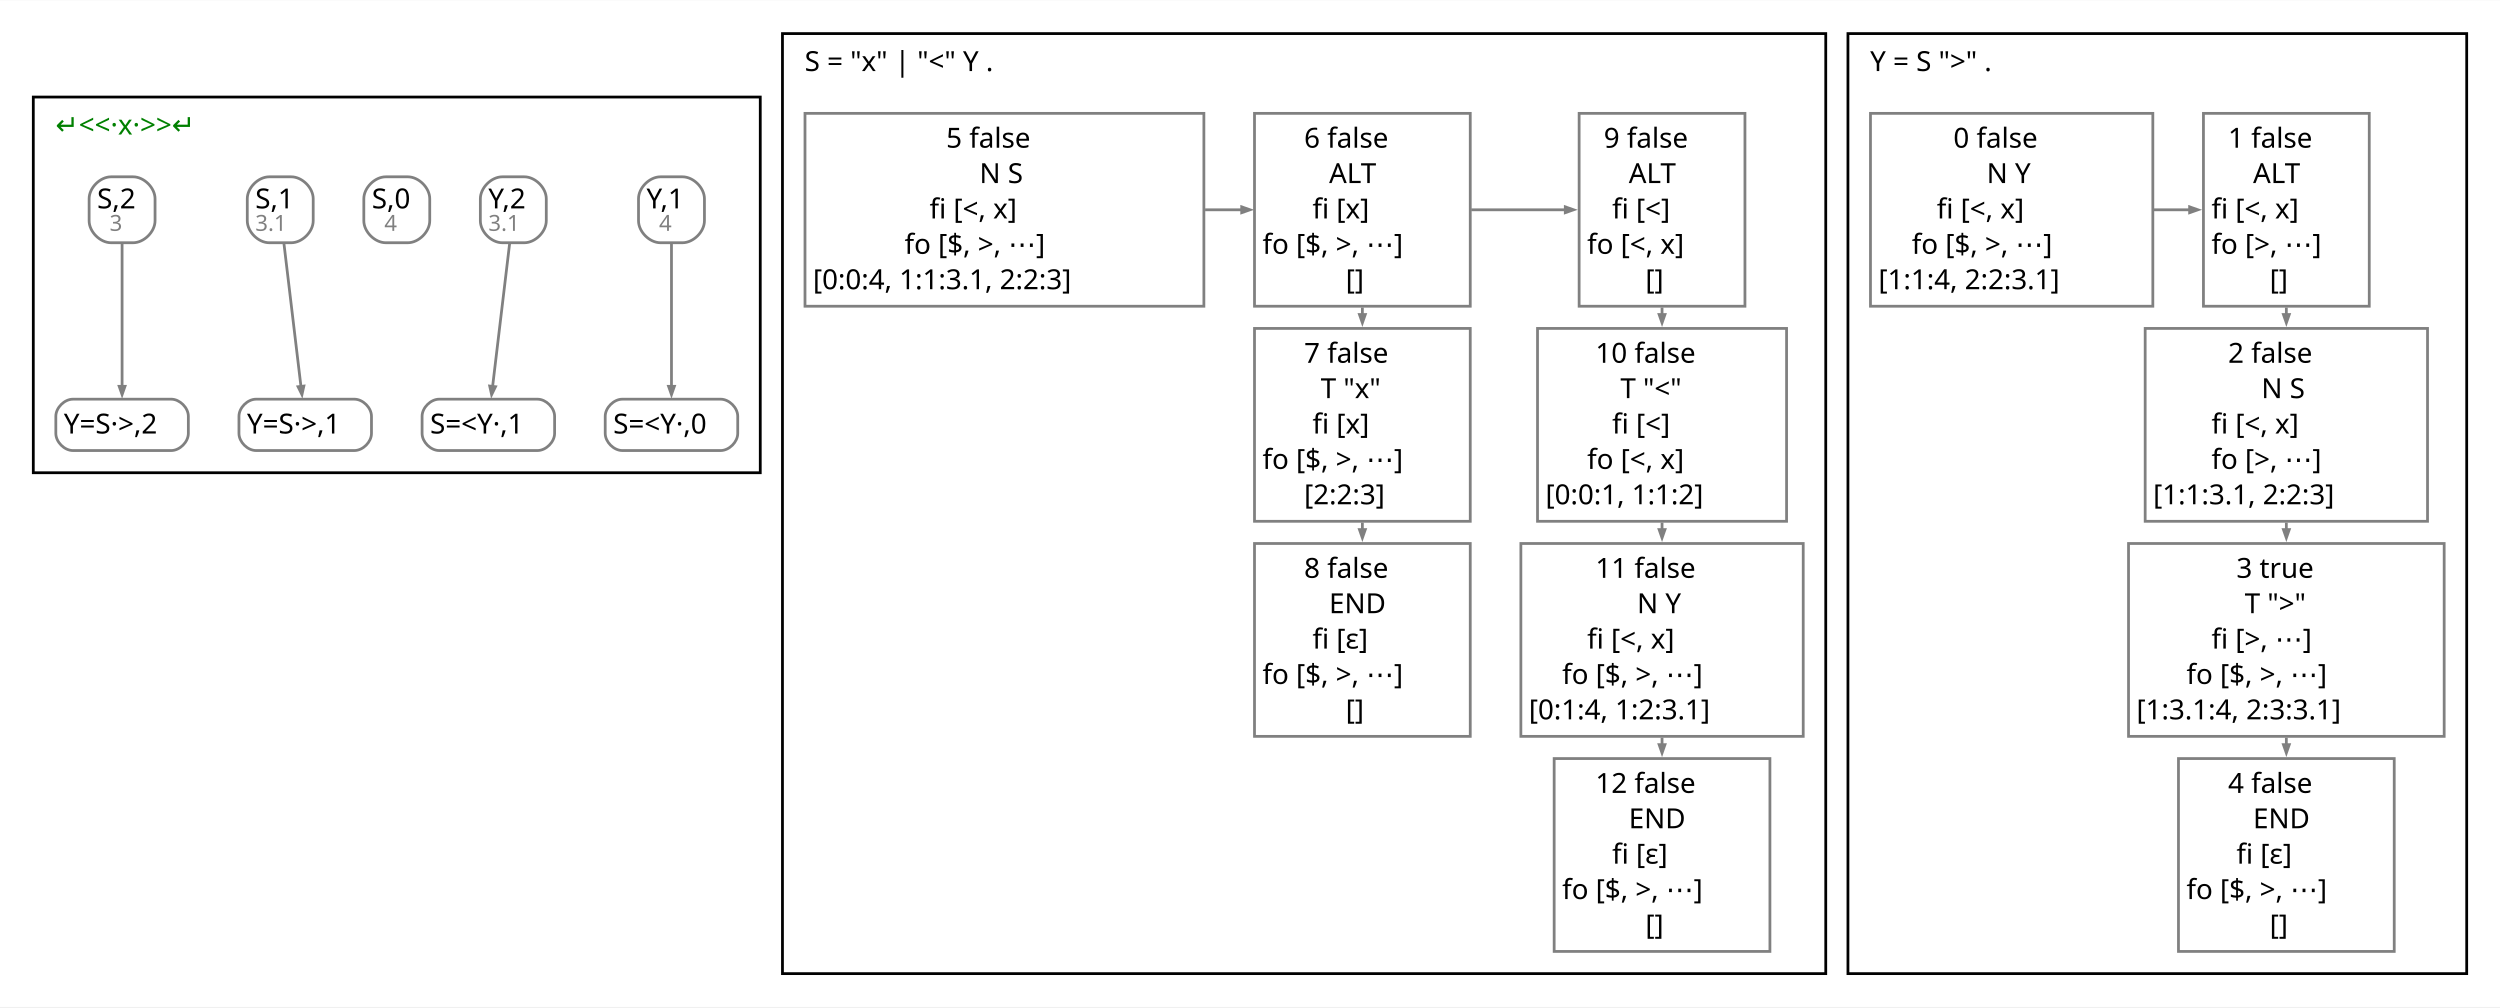
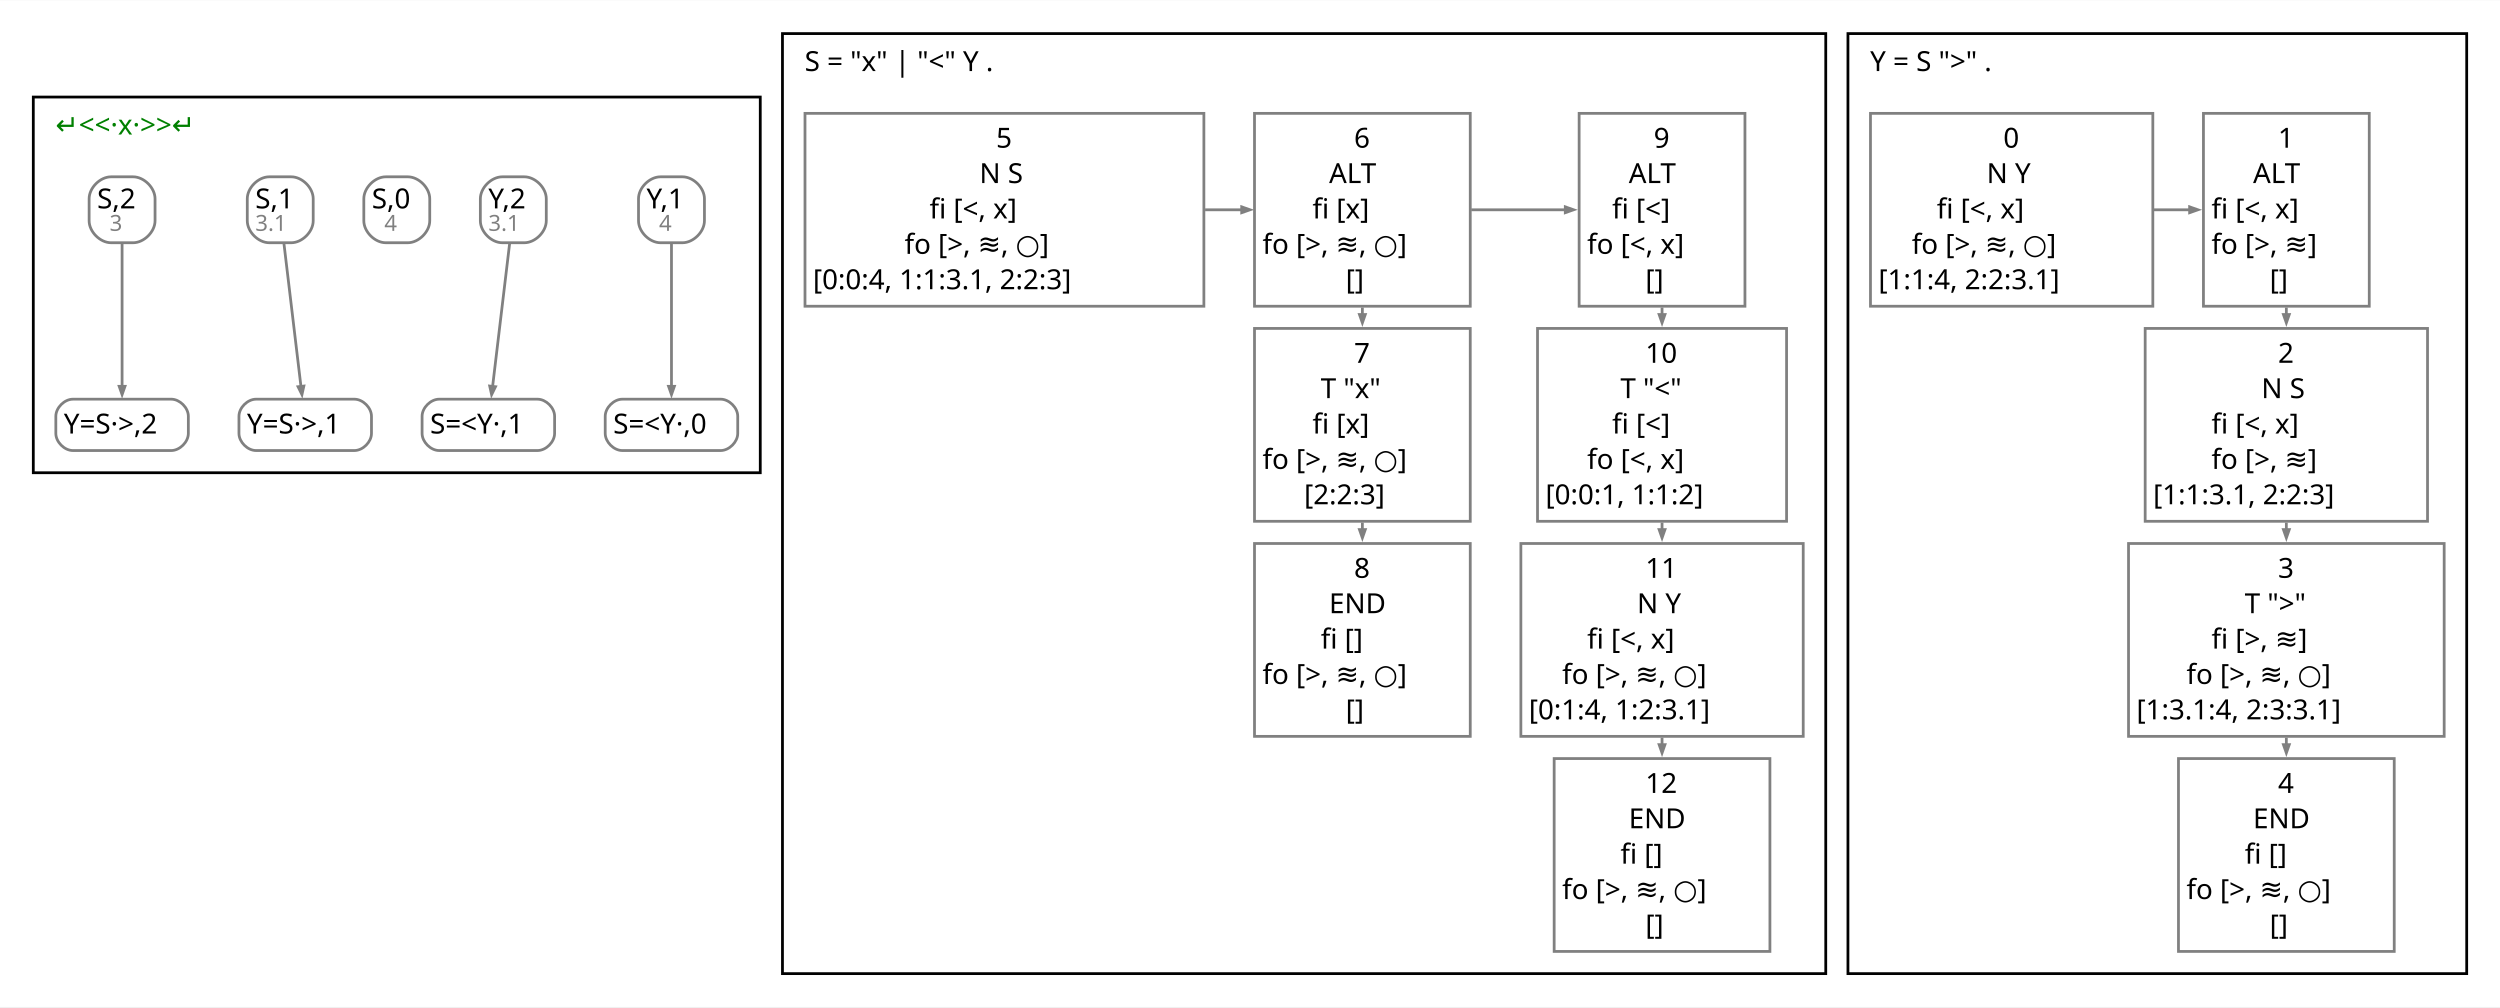
<svg xmlns="http://www.w3.org/2000/svg" width="901pt" height="363pt" viewBox="0.00 0.00 901.00 362.79">
  <g id="graph0" class="graph" transform="scale(1 1) rotate(0) translate(4 358.79)">
    <polygon fill="white" stroke="none" points="-4,4 -4,-358.79 897,-358.79 897,4 -4,4" />
+     <g id="clust2" class="cluster">
+       <polygon fill="none" stroke="black" points="278,-8 278,-346.79 654,-346.79 654,-8 278,-8" />
+       <text text-anchor="start" x="286" y="-333.29" font-family="Menlo" font-size="10.00">S = "x" | "&lt;" Y .</text>
+     </g>
+     <g id="clust9" class="cluster">
+       <polygon fill="none" stroke="black" points="662,-8 662,-346.79 885,-346.79 885,-8 662,-8" />
+       <text text-anchor="start" x="670" y="-333.29" font-family="Menlo" font-size="10.00">Y = S "&gt;" .</text>
+     </g>
    <g id="clust1" class="cluster">
      <polygon fill="none" stroke="black" points="8,-188.52 8,-323.92 270,-323.92 270,-188.52 8,-188.52" />
      <text text-anchor="start" x="16" y="-310.42" font-family="Menlo" font-size="10.00" fill="green">↵&lt;&lt;·x·&gt;&gt;↵</text>
-     </g>
-     <g id="clust2" class="cluster">
-       <polygon fill="none" stroke="black" points="278,-8 278,-346.79 654,-346.79 654,-8 278,-8" />
-       <text text-anchor="start" x="286" y="-333.29" font-family="Menlo" font-size="10.00">S = "x" | "&lt;" Y .</text>
-     </g>
-     <g id="clust9" class="cluster">
-       <polygon fill="none" stroke="black" points="662,-8 662,-346.79 885,-346.79 885,-8 662,-8" />
-       <text text-anchor="start" x="670" y="-333.29" font-family="Menlo" font-size="10.00">Y = S "&gt;" .</text>
    </g>
    <g id="node1" class="node">
      <path fill="none" stroke="gray" d="M241.96,-295.17C241.96,-295.17 234.04,-295.17 234.04,-295.17 230.08,-295.17 226.12,-291.21 226.12,-287.25 226.12,-287.25 226.12,-279.33 226.12,-279.33 226.12,-275.37 230.08,-271.41 234.04,-271.41 234.04,-271.41 241.96,-271.41 241.96,-271.41 245.92,-271.41 249.88,-275.37 249.88,-279.33 249.88,-279.33 249.88,-287.25 249.88,-287.25 249.88,-291.21 245.92,-295.17 241.96,-295.17" />
      <text text-anchor="start" x="229" y="-283.79" font-family="Menlo" font-size="10.00">Y,1</text>
      <text text-anchor="start" x="233.5" y="-275.69" font-family="Menlo" font-size="8.00" fill="gray"> 4</text>
    </g>
    <g id="node2" class="node">
      <path fill="none" stroke="gray" d="M255.71,-215.03C255.71,-215.03 220.29,-215.03 220.29,-215.03 217.21,-215.03 214.12,-211.95 214.12,-208.86 214.12,-208.86 214.12,-202.69 214.12,-202.69 214.12,-199.61 217.21,-196.52 220.29,-196.52 220.29,-196.52 255.71,-196.52 255.71,-196.52 258.8,-196.52 261.88,-199.61 261.88,-202.69 261.88,-202.69 261.88,-208.86 261.88,-208.86 261.88,-211.95 258.8,-215.03 255.71,-215.03" />
      <text text-anchor="start" x="217" y="-202.65" font-family="Menlo" font-size="10.00">S=&lt;Y·,0</text>
    </g>
    <g id="edge1" class="edge">
      <path fill="none" stroke="gray" d="M238,-271.14C238,-257.31 238,-233.79 238,-219.33" />
      <polygon fill="gray" stroke="gray" points="239.05,-219.67 238,-216.67 236.95,-219.67 239.05,-219.67" />
    </g>
    <g id="node3" class="node">
      <path fill="none" stroke="gray" d="M184.96,-295.17C184.96,-295.17 177.04,-295.17 177.04,-295.17 173.08,-295.17 169.12,-291.21 169.12,-287.25 169.12,-287.25 169.12,-279.33 169.12,-279.33 169.12,-275.37 173.08,-271.41 177.04,-271.41 177.04,-271.41 184.96,-271.41 184.96,-271.41 188.92,-271.41 192.88,-275.37 192.88,-279.33 192.88,-279.33 192.88,-287.25 192.88,-287.25 192.88,-291.21 188.92,-295.17 184.96,-295.17" />
      <text text-anchor="start" x="172" y="-283.79" font-family="Menlo" font-size="10.00">Y,2</text>
      <text text-anchor="start" x="172" y="-275.69" font-family="Menlo" font-size="8.00" fill="gray"> 3.1</text>
    </g>
    <g id="node4" class="node">
      <path fill="none" stroke="gray" d="M189.71,-215.03C189.71,-215.03 154.29,-215.03 154.29,-215.03 151.21,-215.03 148.12,-211.95 148.12,-208.86 148.12,-208.86 148.12,-202.69 148.12,-202.69 148.12,-199.61 151.21,-196.52 154.29,-196.52 154.29,-196.52 189.71,-196.52 189.71,-196.52 192.79,-196.52 195.88,-199.61 195.88,-202.69 195.88,-202.69 195.88,-208.86 195.88,-208.86 195.88,-211.95 192.79,-215.03 189.71,-215.03" />
      <text text-anchor="start" x="151" y="-202.65" font-family="Menlo" font-size="10.00">S=&lt;Y·,1</text>
    </g>
    <g id="edge2" class="edge">
      <path fill="none" stroke="gray" d="M179.67,-271.14C178.02,-257.31 175.22,-233.79 173.5,-219.33" />
      <polygon fill="gray" stroke="gray" points="174.58,-219.52 173.18,-216.66 172.49,-219.76 174.58,-219.52" />
    </g>
    <g id="node5" class="node">
      <path fill="none" stroke="gray" d="M142.96,-295.17C142.96,-295.17 135.04,-295.17 135.04,-295.17 131.08,-295.17 127.12,-291.21 127.12,-287.25 127.12,-287.25 127.12,-279.33 127.12,-279.33 127.12,-275.37 131.08,-271.41 135.04,-271.41 135.04,-271.41 142.96,-271.41 142.96,-271.41 146.92,-271.41 150.88,-275.37 150.88,-279.33 150.88,-279.33 150.88,-287.25 150.88,-287.25 150.88,-291.21 146.92,-295.17 142.96,-295.17" />
      <text text-anchor="start" x="130" y="-283.79" font-family="Menlo" font-size="10.00">S,0</text>
      <text text-anchor="start" x="134.5" y="-275.69" font-family="Menlo" font-size="8.00" fill="gray"> 4</text>
    </g>
    <g id="node6" class="node">
      <path fill="none" stroke="gray" d="M100.96,-295.17C100.96,-295.17 93.04,-295.17 93.04,-295.17 89.08,-295.17 85.12,-291.21 85.12,-287.25 85.12,-287.25 85.12,-279.33 85.12,-279.33 85.12,-275.37 89.08,-271.41 93.04,-271.41 93.04,-271.41 100.96,-271.41 100.96,-271.41 104.92,-271.41 108.88,-275.37 108.88,-279.33 108.88,-279.33 108.88,-287.25 108.88,-287.25 108.88,-291.21 104.92,-295.17 100.96,-295.17" />
      <text text-anchor="start" x="88" y="-283.79" font-family="Menlo" font-size="10.00">S,1</text>
      <text text-anchor="start" x="88" y="-275.69" font-family="Menlo" font-size="8.00" fill="gray"> 3.1</text>
    </g>
    <g id="node7" class="node">
      <path fill="none" stroke="gray" d="M123.71,-215.03C123.71,-215.03 88.29,-215.03 88.29,-215.03 85.2,-215.03 82.12,-211.95 82.12,-208.86 82.12,-208.86 82.12,-202.69 82.12,-202.69 82.12,-199.61 85.2,-196.52 88.29,-196.52 88.29,-196.52 123.71,-196.52 123.71,-196.52 126.8,-196.52 129.88,-199.61 129.88,-202.69 129.88,-202.69 129.88,-208.86 129.88,-208.86 129.88,-211.95 126.8,-215.03 123.71,-215.03" />
      <text text-anchor="start" x="85" y="-202.65" font-family="Menlo" font-size="10.00">Y=S·&gt;,1</text>
    </g>
    <g id="edge3" class="edge">
      <path fill="none" stroke="gray" d="M98.33,-271.14C99.98,-257.31 102.78,-233.79 104.5,-219.33" />
      <polygon fill="gray" stroke="gray" points="105.51,-219.76 104.82,-216.66 103.42,-219.52 105.51,-219.76" />
    </g>
    <g id="node8" class="node">
      <path fill="none" stroke="gray" d="M43.96,-295.17C43.96,-295.17 36.04,-295.17 36.04,-295.17 32.08,-295.17 28.12,-291.21 28.12,-287.25 28.12,-287.25 28.12,-279.33 28.12,-279.33 28.12,-275.37 32.08,-271.41 36.04,-271.41 36.04,-271.41 43.96,-271.41 43.96,-271.41 47.92,-271.41 51.88,-275.37 51.88,-279.33 51.88,-279.33 51.88,-287.25 51.88,-287.25 51.88,-291.21 47.92,-295.17 43.96,-295.17" />
      <text text-anchor="start" x="31" y="-283.79" font-family="Menlo" font-size="10.00">S,2</text>
      <text text-anchor="start" x="35.5" y="-275.69" font-family="Menlo" font-size="8.00" fill="gray"> 3</text>
    </g>
    <g id="node9" class="node">
      <path fill="none" stroke="gray" d="M57.71,-215.03C57.71,-215.03 22.29,-215.03 22.29,-215.03 19.21,-215.03 16.12,-211.95 16.12,-208.86 16.12,-208.86 16.12,-202.69 16.12,-202.69 16.12,-199.61 19.2,-196.52 22.29,-196.52 22.29,-196.52 57.71,-196.52 57.71,-196.52 60.79,-196.52 63.88,-199.61 63.88,-202.69 63.88,-202.69 63.88,-208.86 63.88,-208.86 63.88,-211.95 60.79,-215.03 57.71,-215.03" />
      <text text-anchor="start" x="19" y="-202.65" font-family="Menlo" font-size="10.00">Y=S·&gt;,2</text>
    </g>
    <g id="edge4" class="edge">
      <path fill="none" stroke="gray" d="M40,-271.14C40,-257.31 40,-233.79 40,-219.33" />
      <polygon fill="gray" stroke="gray" points="41.05,-219.67 40,-216.67 38.95,-219.67 41.05,-219.67" />
    </g>
    <g id="node10" class="node">
      <polygon fill="none" stroke="gray" points="429.88,-318.04 286.12,-318.04 286.12,-248.53 429.88,-248.53 429.88,-318.04" />
-       <text text-anchor="start" x="337" y="-305.66" font-family="Menlo" font-size="10.00">5 false</text>
+       <text text-anchor="start" x="355" y="-305.66" font-family="Menlo" font-size="10.00">5</text>
      <text text-anchor="start" x="349" y="-292.91" font-family="Menlo" font-size="10.00">N S</text>
      <text text-anchor="start" x="331" y="-280.16" font-family="Menlo" font-size="10.00">fi [&lt;, x]</text>
-       <text text-anchor="start" x="322" y="-267.41" font-family="Menlo" font-size="10.00">fo [$, &gt;, ⋯]</text>
+       <text text-anchor="start" x="322" y="-267.41" font-family="Menlo" font-size="10.00">fo [&gt;, ≋, ○]</text>
      <text text-anchor="start" x="289" y="-254.66" font-family="Menlo" font-size="10.00">[0:0:4, 1:1:3.1, 2:2:3]</text>
    </g>
    <g id="node11" class="node">
      <polygon fill="none" stroke="gray" points="525.88,-318.04 448.12,-318.04 448.12,-248.53 525.88,-248.53 525.88,-318.04" />
-       <text text-anchor="start" x="466" y="-305.66" font-family="Menlo" font-size="10.00">6 false</text>
+       <text text-anchor="start" x="484" y="-305.66" font-family="Menlo" font-size="10.00">6</text>
      <text text-anchor="start" x="475" y="-292.91" font-family="Menlo" font-size="10.00">ALT </text>
      <text text-anchor="start" x="469" y="-280.16" font-family="Menlo" font-size="10.00">fi [x]</text>
-       <text text-anchor="start" x="451" y="-267.41" font-family="Menlo" font-size="10.00">fo [$, &gt;, ⋯]</text>
+       <text text-anchor="start" x="451" y="-267.41" font-family="Menlo" font-size="10.00">fo [&gt;, ≋, ○]</text>
      <text text-anchor="start" x="481" y="-254.66" font-family="Menlo" font-size="10.00">[]</text>
    </g>
    <g id="edge11" class="edge">
      <path fill="none" stroke="gray" d="M430.31,-283.29C434.74,-283.29 439.17,-283.29 443.6,-283.29" />
      <polygon fill="gray" stroke="gray" points="443.51,-284.34 446.51,-283.29 443.51,-282.24 443.51,-284.34" />
    </g>
    <g id="node12" class="node">
      <polygon fill="none" stroke="gray" points="525.88,-240.53 448.12,-240.53 448.12,-171.02 525.88,-171.02 525.88,-240.53" />
-       <text text-anchor="start" x="466" y="-228.15" font-family="Menlo" font-size="10.00">7 false</text>
+       <text text-anchor="start" x="484" y="-228.15" font-family="Menlo" font-size="10.00">7</text>
      <text text-anchor="start" x="472" y="-215.4" font-family="Menlo" font-size="10.00">T "x"</text>
      <text text-anchor="start" x="469" y="-202.65" font-family="Menlo" font-size="10.00">fi [x]</text>
-       <text text-anchor="start" x="451" y="-189.9" font-family="Menlo" font-size="10.00">fo [$, &gt;, ⋯]</text>
+       <text text-anchor="start" x="451" y="-189.9" font-family="Menlo" font-size="10.00">fo [&gt;, ≋, ○]</text>
      <text text-anchor="start" x="466" y="-177.15" font-family="Menlo" font-size="10.00">[2:2:3]</text>
    </g>
    <g id="edge6" class="edge">
      <path fill="none" stroke="gray" d="M487,-248.06C487,-247.19 487,-246.31 487,-245.43" />
      <polygon fill="gray" stroke="gray" points="488.05,-245.54 487,-242.54 485.95,-245.54 488.05,-245.54" />
    </g>
    <g id="node14" class="node">
      <polygon fill="none" stroke="gray" points="624.88,-318.04 565.12,-318.04 565.12,-248.53 624.88,-248.53 624.88,-318.04" />
-       <text text-anchor="start" x="574" y="-305.66" font-family="Menlo" font-size="10.00">9 false</text>
+       <text text-anchor="start" x="592" y="-305.66" font-family="Menlo" font-size="10.00">9</text>
      <text text-anchor="start" x="583" y="-292.91" font-family="Menlo" font-size="10.00">ALT </text>
      <text text-anchor="start" x="577" y="-280.16" font-family="Menlo" font-size="10.00">fi [&lt;]</text>
      <text text-anchor="start" x="568" y="-267.41" font-family="Menlo" font-size="10.00">fo [&lt;, x]</text>
      <text text-anchor="start" x="589" y="-254.66" font-family="Menlo" font-size="10.00">[]</text>
    </g>
    <g id="edge10" class="edge">
      <path fill="none" stroke="gray" d="M526.23,-283.29C537.54,-283.29 548.84,-283.29 560.15,-283.29" />
      <polygon fill="gray" stroke="gray" points="560.13,-284.34 563.13,-283.29 560.13,-282.24 560.13,-284.34" />
    </g>
    <g id="node13" class="node">
      <polygon fill="none" stroke="gray" points="525.88,-163.02 448.12,-163.02 448.12,-93.51 525.88,-93.51 525.88,-163.02" />
-       <text text-anchor="start" x="466" y="-150.64" font-family="Menlo" font-size="10.00">8 false</text>
+       <text text-anchor="start" x="484" y="-150.64" font-family="Menlo" font-size="10.00">8</text>
      <text text-anchor="start" x="475" y="-137.89" font-family="Menlo" font-size="10.00">END </text>
-       <text text-anchor="start" x="469" y="-125.14" font-family="Menlo" font-size="10.00">fi [ε]</text>
-       <text text-anchor="start" x="451" y="-112.39" font-family="Menlo" font-size="10.00">fo [$, &gt;, ⋯]</text>
+       <text text-anchor="start" x="472" y="-125.14" font-family="Menlo" font-size="10.00">fi []</text>
+       <text text-anchor="start" x="451" y="-112.39" font-family="Menlo" font-size="10.00">fo [&gt;, ≋, ○]</text>
      <text text-anchor="start" x="481" y="-99.64" font-family="Menlo" font-size="10.00">[]</text>
    </g>
    <g id="edge5" class="edge">
      <path fill="none" stroke="gray" d="M487,-170.55C487,-169.68 487,-168.8 487,-167.92" />
      <polygon fill="gray" stroke="gray" points="488.05,-168.03 487,-165.03 485.95,-168.03 488.05,-168.03" />
    </g>
    <g id="node15" class="node">
      <polygon fill="none" stroke="gray" points="639.88,-240.53 550.12,-240.53 550.12,-171.02 639.88,-171.02 639.88,-240.53" />
-       <text text-anchor="start" x="571" y="-228.15" font-family="Menlo" font-size="10.00">10 false</text>
+       <text text-anchor="start" x="589" y="-228.15" font-family="Menlo" font-size="10.00">10</text>
      <text text-anchor="start" x="580" y="-215.4" font-family="Menlo" font-size="10.00">T "&lt;"</text>
      <text text-anchor="start" x="577" y="-202.65" font-family="Menlo" font-size="10.00">fi [&lt;]</text>
      <text text-anchor="start" x="568" y="-189.9" font-family="Menlo" font-size="10.00">fo [&lt;, x]</text>
      <text text-anchor="start" x="553" y="-177.15" font-family="Menlo" font-size="10.00">[0:0:1, 1:1:2]</text>
    </g>
    <g id="edge9" class="edge">
      <path fill="none" stroke="gray" d="M595,-248.06C595,-247.19 595,-246.31 595,-245.43" />
      <polygon fill="gray" stroke="gray" points="596.05,-245.54 595,-242.54 593.95,-245.54 596.05,-245.54" />
    </g>
    <g id="node16" class="node">
      <polygon fill="none" stroke="gray" points="645.88,-163.02 544.12,-163.02 544.12,-93.51 645.88,-93.51 645.88,-163.02" />
-       <text text-anchor="start" x="571" y="-150.64" font-family="Menlo" font-size="10.00">11 false</text>
+       <text text-anchor="start" x="589" y="-150.64" font-family="Menlo" font-size="10.00">11</text>
      <text text-anchor="start" x="586" y="-137.89" font-family="Menlo" font-size="10.00">N Y</text>
      <text text-anchor="start" x="568" y="-125.14" font-family="Menlo" font-size="10.00">fi [&lt;, x]</text>
-       <text text-anchor="start" x="559" y="-112.39" font-family="Menlo" font-size="10.00">fo [$, &gt;, ⋯]</text>
+       <text text-anchor="start" x="559" y="-112.39" font-family="Menlo" font-size="10.00">fo [&gt;, ≋, ○]</text>
      <text text-anchor="start" x="547" y="-99.64" font-family="Menlo" font-size="10.00">[0:1:4, 1:2:3.1]</text>
    </g>
    <g id="edge8" class="edge">
      <path fill="none" stroke="gray" d="M595,-170.55C595,-169.68 595,-168.8 595,-167.92" />
      <polygon fill="gray" stroke="gray" points="596.05,-168.03 595,-165.03 593.95,-168.03 596.05,-168.03" />
    </g>
    <g id="node17" class="node">
      <polygon fill="none" stroke="gray" points="633.88,-85.51 556.12,-85.51 556.12,-16 633.88,-16 633.88,-85.51" />
-       <text text-anchor="start" x="571" y="-73.13" font-family="Menlo" font-size="10.00">12 false</text>
+       <text text-anchor="start" x="589" y="-73.13" font-family="Menlo" font-size="10.00">12</text>
      <text text-anchor="start" x="583" y="-60.38" font-family="Menlo" font-size="10.00">END </text>
-       <text text-anchor="start" x="577" y="-47.63" font-family="Menlo" font-size="10.00">fi [ε]</text>
-       <text text-anchor="start" x="559" y="-34.88" font-family="Menlo" font-size="10.00">fo [$, &gt;, ⋯]</text>
+       <text text-anchor="start" x="580" y="-47.63" font-family="Menlo" font-size="10.00">fi []</text>
+       <text text-anchor="start" x="559" y="-34.88" font-family="Menlo" font-size="10.00">fo [&gt;, ≋, ○]</text>
      <text text-anchor="start" x="589" y="-22.13" font-family="Menlo" font-size="10.00">[]</text>
    </g>
    <g id="edge7" class="edge">
      <path fill="none" stroke="gray" d="M595,-93.04C595,-92.17 595,-91.29 595,-90.41" />
      <polygon fill="gray" stroke="gray" points="596.05,-90.52 595,-87.52 593.95,-90.52 596.05,-90.52" />
    </g>
    <g id="node22" class="node">
      <polygon fill="none" stroke="gray" points="771.88,-318.04 670.12,-318.04 670.12,-248.53 771.88,-248.53 771.88,-318.04" />
-       <text text-anchor="start" x="700" y="-305.66" font-family="Menlo" font-size="10.00">0 false</text>
+       <text text-anchor="start" x="718" y="-305.66" font-family="Menlo" font-size="10.00">0</text>
      <text text-anchor="start" x="712" y="-292.91" font-family="Menlo" font-size="10.00">N Y</text>
      <text text-anchor="start" x="694" y="-280.16" font-family="Menlo" font-size="10.00">fi [&lt;, x]</text>
-       <text text-anchor="start" x="685" y="-267.41" font-family="Menlo" font-size="10.00">fo [$, &gt;, ⋯]</text>
+       <text text-anchor="start" x="685" y="-267.41" font-family="Menlo" font-size="10.00">fo [&gt;, ≋, ○]</text>
      <text text-anchor="start" x="673" y="-254.66" font-family="Menlo" font-size="10.00">[1:1:4, 2:2:3.1]</text>
    </g>
    <g id="node23" class="node">
      <polygon fill="none" stroke="gray" points="849.88,-318.04 790.12,-318.04 790.12,-248.53 849.88,-248.53 849.88,-318.04" />
-       <text text-anchor="start" x="799" y="-305.66" font-family="Menlo" font-size="10.00">1 false</text>
+       <text text-anchor="start" x="817" y="-305.66" font-family="Menlo" font-size="10.00">1</text>
      <text text-anchor="start" x="808" y="-292.91" font-family="Menlo" font-size="10.00">ALT </text>
      <text text-anchor="start" x="793" y="-280.16" font-family="Menlo" font-size="10.00">fi [&lt;, x]</text>
-       <text text-anchor="start" x="793" y="-267.41" font-family="Menlo" font-size="10.00">fo [&gt;, ⋯]</text>
+       <text text-anchor="start" x="793" y="-267.41" font-family="Menlo" font-size="10.00">fo [&gt;, ≋]</text>
      <text text-anchor="start" x="814" y="-254.66" font-family="Menlo" font-size="10.00">[]</text>
    </g>
    <g id="edge23" class="edge">
      <path fill="none" stroke="gray" d="M772.05,-283.29C776.45,-283.29 780.85,-283.29 785.25,-283.29" />
      <polygon fill="gray" stroke="gray" points="785.14,-284.34 788.14,-283.29 785.14,-282.24 785.14,-284.34" />
    </g>
    <g id="node24" class="node">
      <polygon fill="none" stroke="gray" points="870.88,-240.53 769.12,-240.53 769.12,-171.02 870.88,-171.02 870.88,-240.53" />
-       <text text-anchor="start" x="799" y="-228.15" font-family="Menlo" font-size="10.00">2 false</text>
+       <text text-anchor="start" x="817" y="-228.15" font-family="Menlo" font-size="10.00">2</text>
      <text text-anchor="start" x="811" y="-215.4" font-family="Menlo" font-size="10.00">N S</text>
      <text text-anchor="start" x="793" y="-202.65" font-family="Menlo" font-size="10.00">fi [&lt;, x]</text>
-       <text text-anchor="start" x="793" y="-189.9" font-family="Menlo" font-size="10.00">fo [&gt;, ⋯]</text>
+       <text text-anchor="start" x="793" y="-189.9" font-family="Menlo" font-size="10.00">fo [&gt;, ≋]</text>
      <text text-anchor="start" x="772" y="-177.15" font-family="Menlo" font-size="10.00">[1:1:3.1, 2:2:3]</text>
    </g>
    <g id="edge22" class="edge">
      <path fill="none" stroke="gray" d="M820,-248.06C820,-247.19 820,-246.31 820,-245.43" />
      <polygon fill="gray" stroke="gray" points="821.05,-245.54 820,-242.54 818.95,-245.54 821.05,-245.54" />
    </g>
    <g id="node25" class="node">
      <polygon fill="none" stroke="gray" points="876.88,-163.02 763.12,-163.02 763.12,-93.51 876.88,-93.51 876.88,-163.02" />
-       <text text-anchor="start" x="802" y="-150.64" font-family="Menlo" font-size="10.00">3 true</text>
+       <text text-anchor="start" x="817" y="-150.64" font-family="Menlo" font-size="10.00">3</text>
      <text text-anchor="start" x="805" y="-137.89" font-family="Menlo" font-size="10.00">T "&gt;"</text>
-       <text text-anchor="start" x="793" y="-125.14" font-family="Menlo" font-size="10.00">fi [&gt;, ⋯]</text>
-       <text text-anchor="start" x="784" y="-112.39" font-family="Menlo" font-size="10.00">fo [$, &gt;, ⋯]</text>
+       <text text-anchor="start" x="793" y="-125.14" font-family="Menlo" font-size="10.00">fi [&gt;, ≋]</text>
+       <text text-anchor="start" x="784" y="-112.39" font-family="Menlo" font-size="10.00">fo [&gt;, ≋, ○]</text>
      <text text-anchor="start" x="766" y="-99.64" font-family="Menlo" font-size="10.00">[1:3.1:4, 2:3:3.1]</text>
    </g>
    <g id="edge21" class="edge">
      <path fill="none" stroke="gray" d="M820,-170.55C820,-169.68 820,-168.8 820,-167.92" />
      <polygon fill="gray" stroke="gray" points="821.05,-168.03 820,-165.03 818.95,-168.03 821.05,-168.03" />
    </g>
    <g id="node26" class="node">
      <polygon fill="none" stroke="gray" points="858.88,-85.51 781.12,-85.51 781.12,-16 858.88,-16 858.88,-85.51" />
-       <text text-anchor="start" x="799" y="-73.13" font-family="Menlo" font-size="10.00">4 false</text>
+       <text text-anchor="start" x="817" y="-73.13" font-family="Menlo" font-size="10.00">4</text>
      <text text-anchor="start" x="808" y="-60.38" font-family="Menlo" font-size="10.00">END </text>
-       <text text-anchor="start" x="802" y="-47.63" font-family="Menlo" font-size="10.00">fi [ε]</text>
-       <text text-anchor="start" x="784" y="-34.88" font-family="Menlo" font-size="10.00">fo [$, &gt;, ⋯]</text>
+       <text text-anchor="start" x="805" y="-47.63" font-family="Menlo" font-size="10.00">fi []</text>
+       <text text-anchor="start" x="784" y="-34.88" font-family="Menlo" font-size="10.00">fo [&gt;, ≋, ○]</text>
      <text text-anchor="start" x="814" y="-22.13" font-family="Menlo" font-size="10.00">[]</text>
    </g>
    <g id="edge20" class="edge">
      <path fill="none" stroke="gray" d="M820,-93.04C820,-92.17 820,-91.29 820,-90.41" />
      <polygon fill="gray" stroke="gray" points="821.05,-90.52 820,-87.52 818.95,-90.52 821.05,-90.52" />
    </g>
  </g>
</svg>
